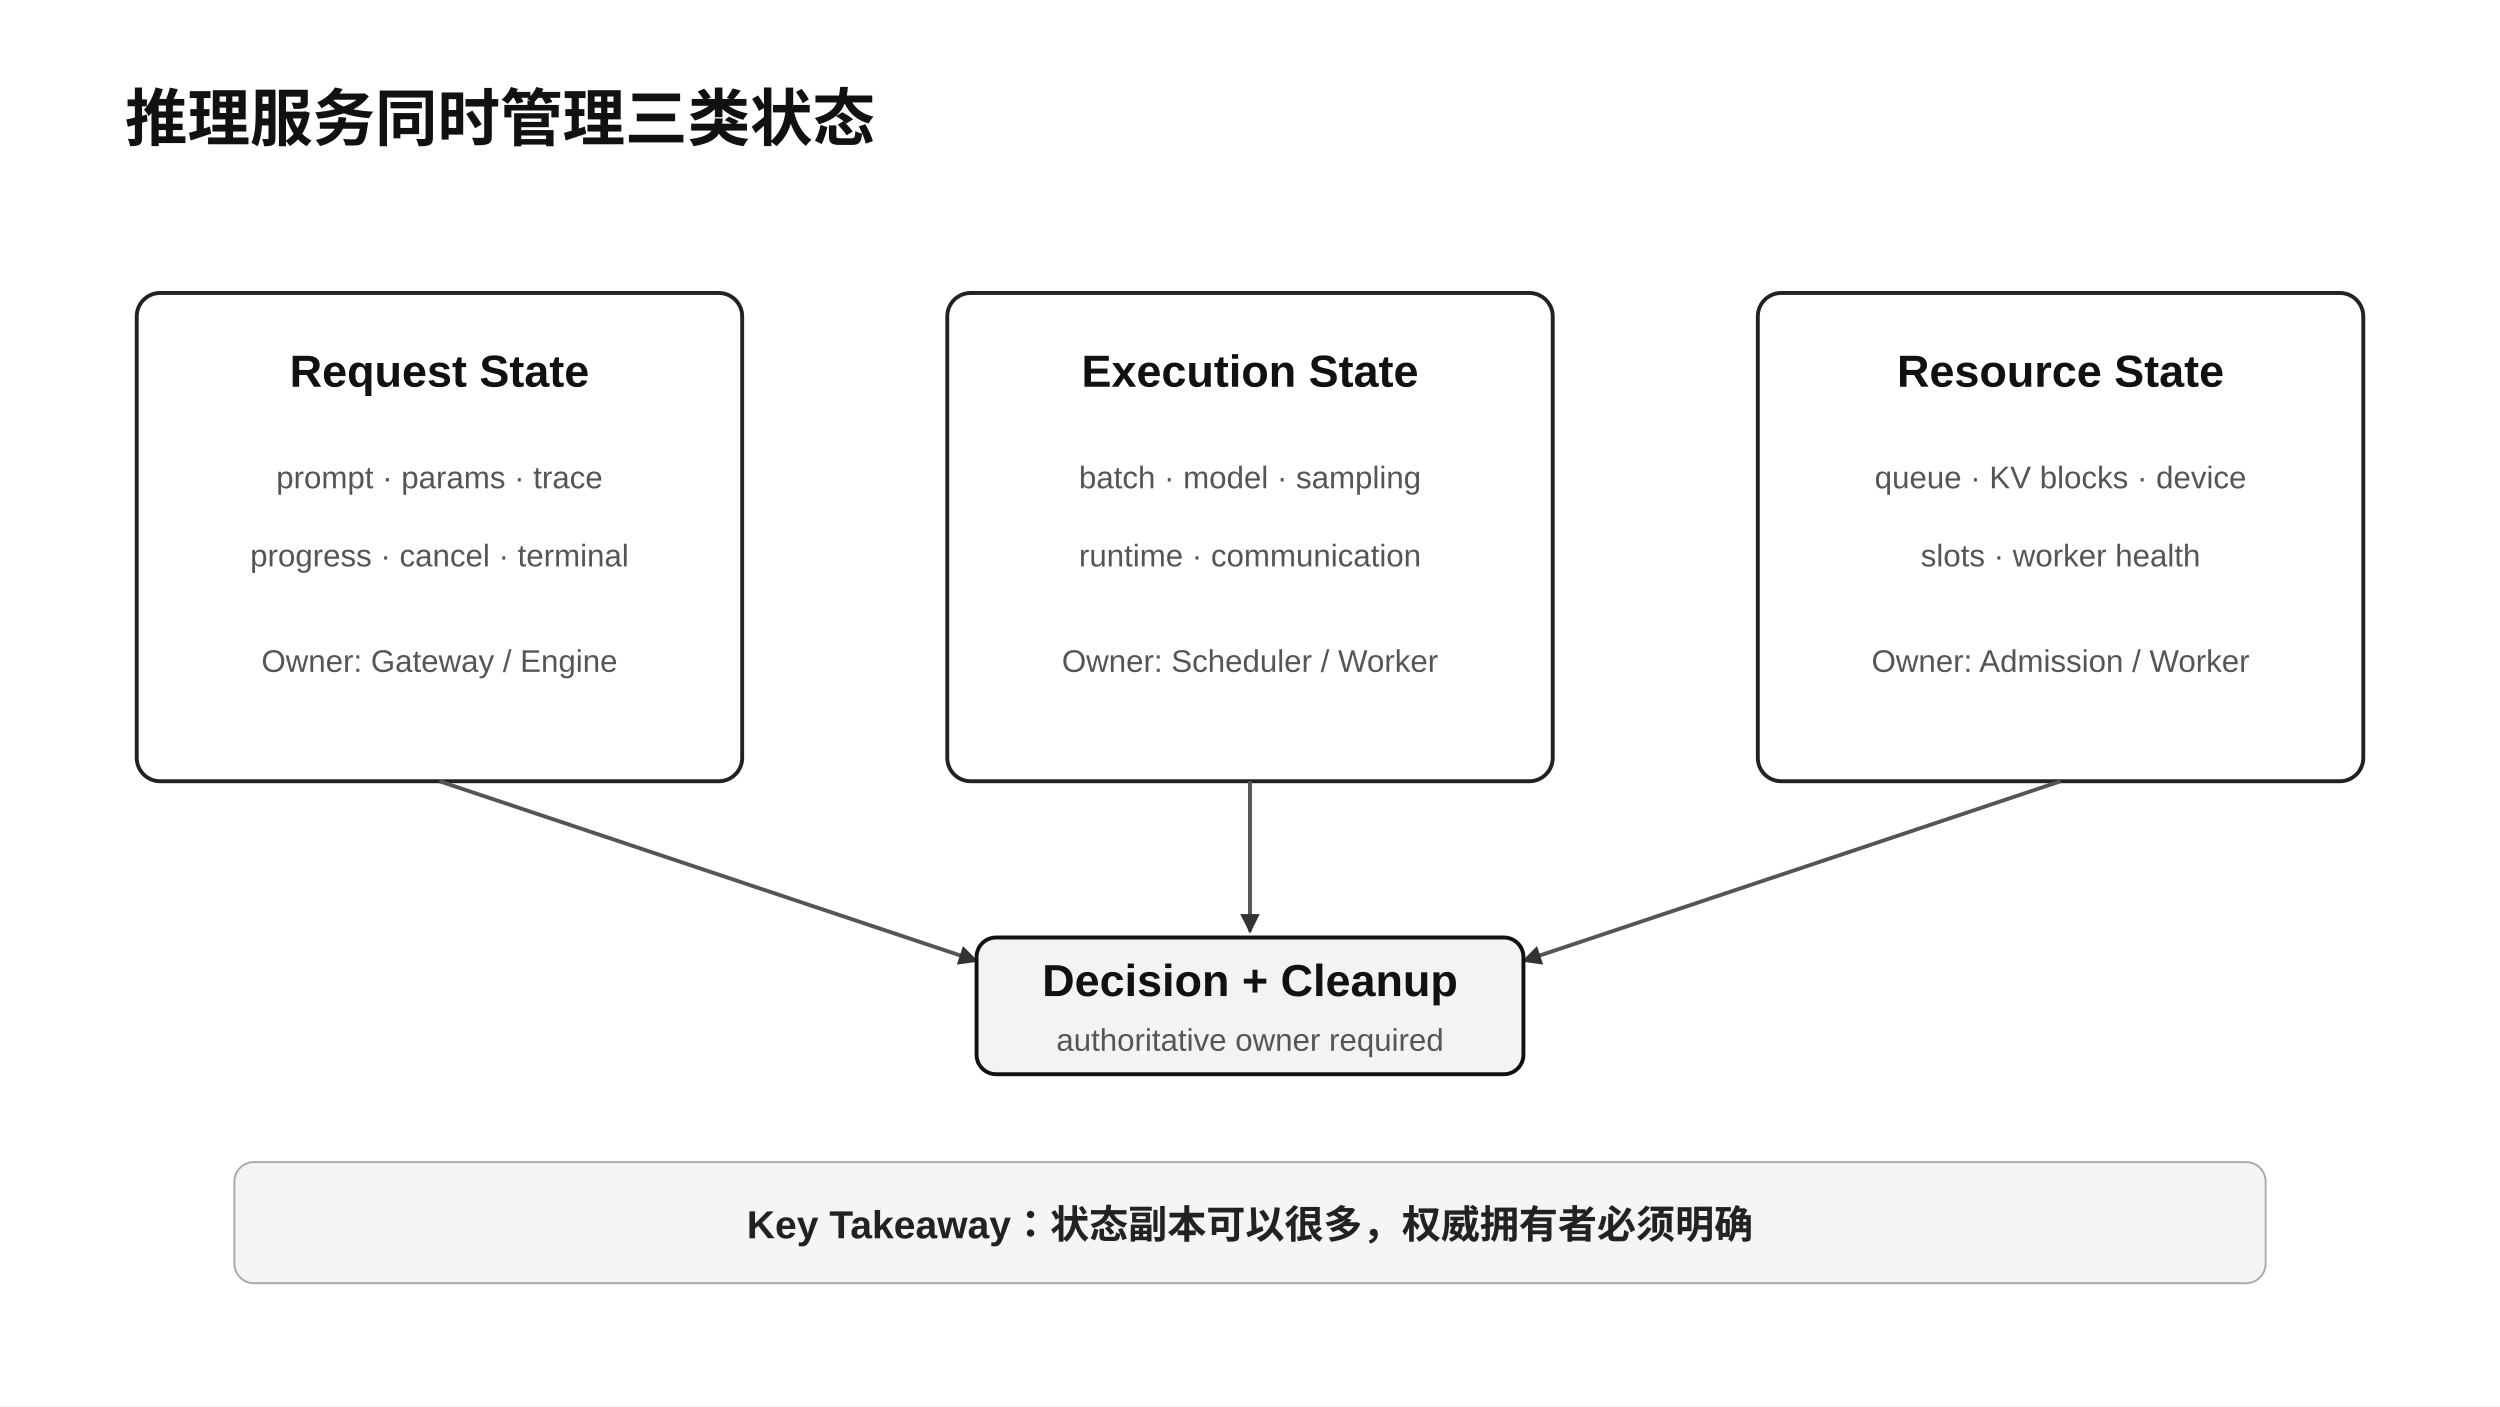
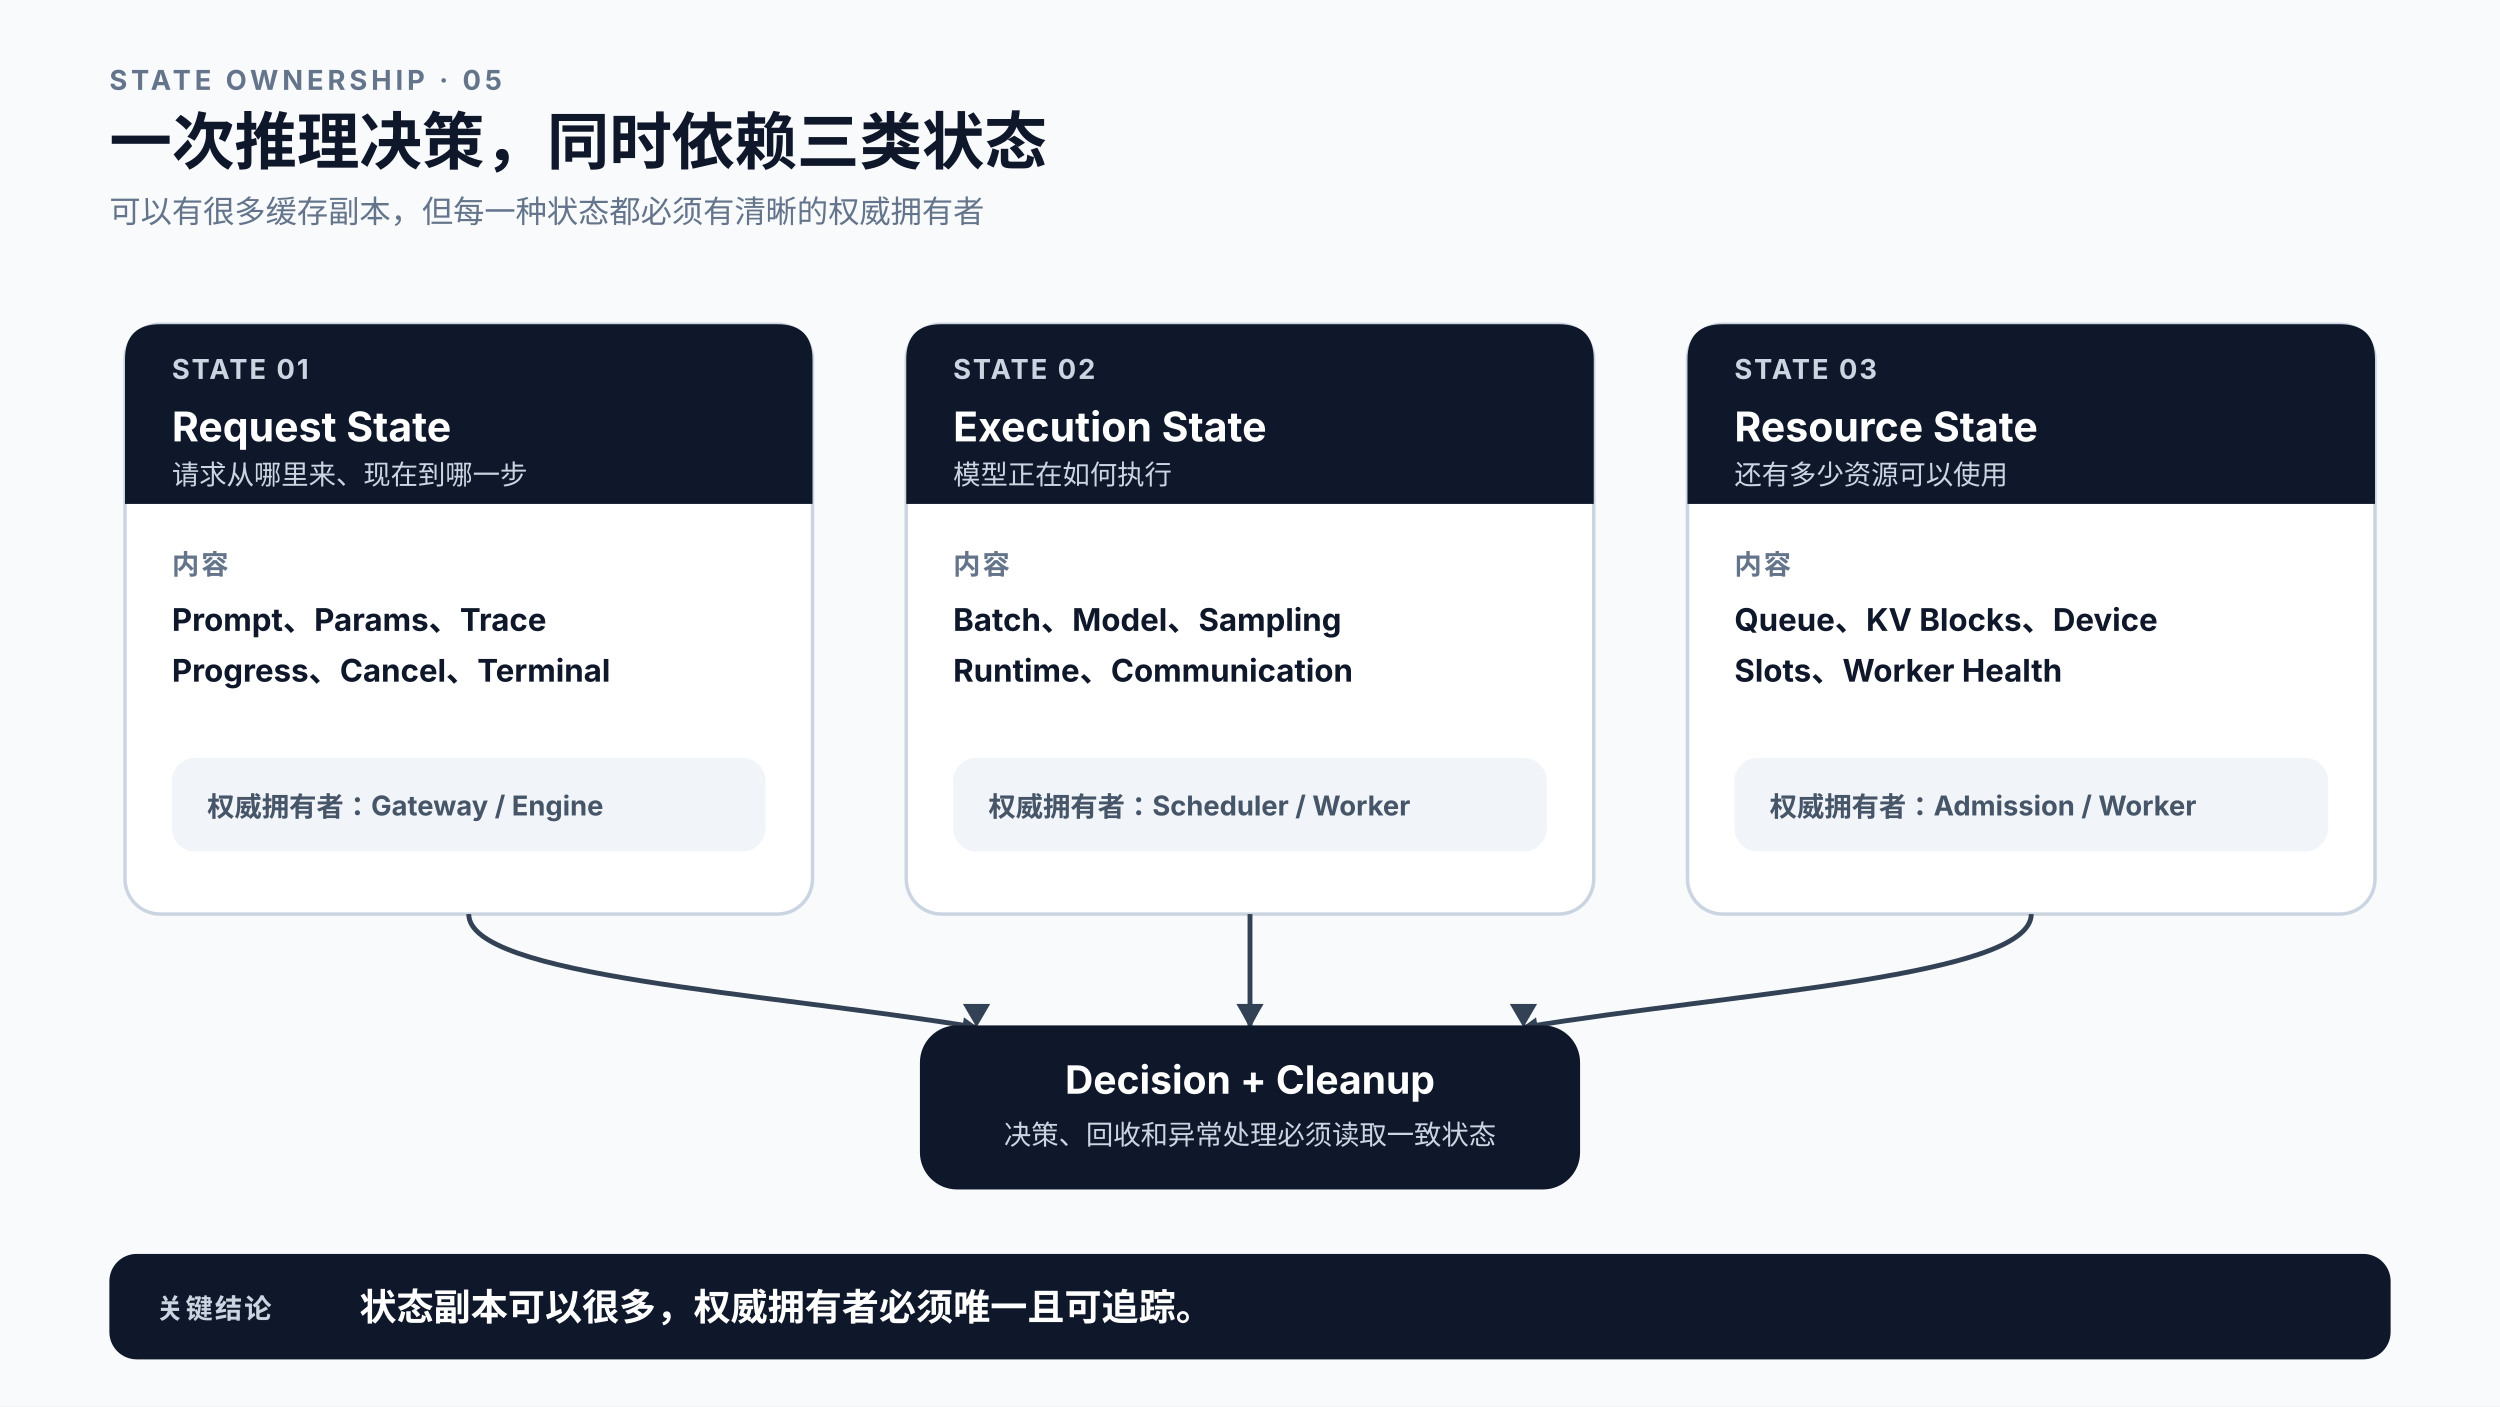
- <svg xmlns="http://www.w3.org/2000/svg" width="1280" height="720" viewBox="0 0 1280 720">
+ <svg xmlns="http://www.w3.org/2000/svg" width="1280" height="720" viewBox="0 0 1280 720" role="img" aria-labelledby="fig-title fig-desc" data-figure-system="chapter03-v2" fill="#0F172A">
  <defs>
-     <marker id="a" viewBox="0 0 10 10" refX="9" refY="5" markerWidth="10" markerHeight="10" markerUnits="userSpaceOnUse" orient="auto">
-       <path d="M0 0L10 5L0 10z" fill="#333" />
+     <marker id="arrow" viewBox="0 0 10 10" refX="9" refY="5" markerWidth="8" markerHeight="8" orient="auto" markerUnits="userSpaceOnUse">
+       <path d="M0 0L10 5L0 10Z" fill="#334155" />
    </marker>
-     <style>.t{font:700 32px Arial,sans-serif;fill:#111}.b{fill:#fff;stroke:#222;stroke-width:2}.center{fill:#f3f3f3;stroke:#111;stroke-width:2}.h{font:600 23px Arial,sans-serif;fill:#111;text-anchor:middle}.s{font:16px Arial,sans-serif;fill:#555;text-anchor:middle}.l{stroke:#555;stroke-width:2;marker-end:url(#a)}.take{font:600 20px Arial,sans-serif;fill:#222;text-anchor:middle}</style>
+     <style>
+       text{font-family:-apple-system,BlinkMacSystemFont,"Segoe UI","PingFang SC","Microsoft YaHei",sans-serif}
+       .kicker{font-size:14px;font-weight:700;letter-spacing:2px;fill:#64748B}.title{font-size:32px;font-weight:750}.subtitle{font-size:16px;fill:#64748B}
+       .card{fill:#FFFFFF;stroke:#CBD5E1;stroke-width:1.8}.band{fill:#0F172A}.index{font-size:14px;font-weight:750;fill:#CBD5E1;letter-spacing:1px}.state{font-size:21px;font-weight:750;fill:#FFFFFF}.state-cn{font-size:14px;fill:#CBD5E1}
+       .label{font-size:14px;font-weight:750;letter-spacing:1px;fill:#64748B}.value{font-size:16px;font-weight:650}.pill{fill:#F1F5F9}.pill-text{font-size:14px;font-weight:700;fill:#475569}
+       .flow{fill:none;stroke:#334155;stroke-width:2.5;marker-end:url(#arrow)}.hub{fill:#0F172A;stroke:#0F172A;stroke-width:2}.hub-title{font-size:20px;font-weight:750;fill:#FFFFFF}.hub-note{font-size:14px;fill:#CBD5E1}
+       .take-bg{fill:#0F172A}.take-label{font-size:14px;font-weight:700;letter-spacing:1px;fill:#CBD5E1}.take{font-size:19px;font-weight:650;fill:#FFFFFF}
+     </style>
  </defs>
-   <rect width="1280" height="720" fill="#fff" />
-   <text x="64" y="72" class="t">推理服务同时管理三类状态</text>
-   <rect x="70" y="150" width="310" height="250" rx="12" class="b" />
-   <text x="225" y="198" class="h">Request State</text>
-   <text x="225" y="250" class="s">prompt · params · trace</text>
-   <text x="225" y="290" class="s">progress · cancel · terminal</text>
-   <text x="225" y="344" class="s">Owner: Gateway / Engine</text>
-   <rect x="485" y="150" width="310" height="250" rx="12" class="b" />
-   <text x="640" y="198" class="h">Execution State</text>
-   <text x="640" y="250" class="s">batch · model · sampling</text>
-   <text x="640" y="290" class="s">runtime · communication</text>
-   <text x="640" y="344" class="s">Owner: Scheduler / Worker</text>
-   <rect x="900" y="150" width="310" height="250" rx="12" class="b" />
-   <text x="1055" y="198" class="h">Resource State</text>
-   <text x="1055" y="250" class="s">queue · KV blocks · device</text>
-   <text x="1055" y="290" class="s">slots · worker health</text>
-   <text x="1055" y="344" class="s">Owner: Admission / Worker</text>
-   <line x1="225" y1="400" x2="500" y2="492" class="l" />
-   <line x1="640" y1="400" x2="640" y2="477" class="l" />
-   <line x1="1055" y1="400" x2="780" y2="492" class="l" />
-   <rect x="500" y="480" width="280" height="70" rx="10" class="center" />
-   <text x="640" y="510" class="h">Decision + Cleanup</text>
-   <text x="640" y="538" class="s">authoritative owner required</text>
-   <rect x="120" y="595" width="1040" height="62" rx="10" fill="#f5f5f5" stroke="#aaa" />
-   <text x="640" y="634" class="take">Key Takeaway：状态副本可以很多，权威拥有者必须明确</text>
+   <rect width="1280" height="720" fill="#F8FAFC" />
+   <text class="kicker" x="56" y="46">STATE OWNERSHIP · 05</text>
+   <text class="title" x="56" y="84">一次推理决策，同时依赖三类状态</text>
+   <text class="subtitle" x="56" y="114">可以有很多缓存副本，但每一种状态都必须有清晰的权威拥有者</text>
+   <g transform="translate(64 166)">
+     <rect class="card" width="352" height="302" rx="18" />
+     <path class="band" d="M18 0H334Q352 0 352 18V92H0V18Q0 0 18 0Z" />
+     <text class="index" x="24" y="28" fill="#CBD5E1">STATE 01</text>
+     <text class="state" x="24" y="60" fill="#FFFFFF">Request State</text>
+     <text class="state-cn" x="24" y="82" fill="#CBD5E1">请求从哪里来、现在到哪一步</text>
+     <text class="label" x="24" y="128">内容</text>
+     <text class="value" x="24" y="157">Prompt、Params、Trace</text>
+     <text class="value" x="24" y="183">Progress、Cancel、Terminal</text>
+     <rect class="pill" x="24" y="222" width="304" height="48" rx="12" />
+     <text class="pill-text" x="42" y="252">权威拥有者：Gateway / Engine</text>
+   </g>
+   <g transform="translate(464 166)">
+     <rect class="card" width="352" height="302" rx="18" />
+     <path class="band" d="M18 0H334Q352 0 352 18V92H0V18Q0 0 18 0Z" />
+     <text class="index" x="24" y="28" fill="#CBD5E1">STATE 02</text>
+     <text class="state" x="24" y="60" fill="#FFFFFF">Execution State</text>
+     <text class="state-cn" x="24" y="82" fill="#CBD5E1">模型正在如何执行</text>
+     <text class="label" x="24" y="128">内容</text>
+     <text class="value" x="24" y="157">Batch、Model、Sampling</text>
+     <text class="value" x="24" y="183">Runtime、Communication</text>
+     <rect class="pill" x="24" y="222" width="304" height="48" rx="12" />
+     <text class="pill-text" x="42" y="252">权威拥有者：Scheduler / Worker</text>
+   </g>
+   <g transform="translate(864 166)">
+     <rect class="card" width="352" height="302" rx="18" />
+     <path class="band" d="M18 0H334Q352 0 352 18V92H0V18Q0 0 18 0Z" />
+     <text class="index" x="24" y="28" fill="#CBD5E1">STATE 03</text>
+     <text class="state" x="24" y="60" fill="#FFFFFF">Resource State</text>
+     <text class="state-cn" x="24" y="82" fill="#CBD5E1">还有多少资源可以使用</text>
+     <text class="label" x="24" y="128">内容</text>
+     <text class="value" x="24" y="157">Queue、KV Blocks、Device</text>
+     <text class="value" x="24" y="183">Slots、Worker Health</text>
+     <rect class="pill" x="24" y="222" width="304" height="48" rx="12" />
+     <text class="pill-text" x="42" y="252">权威拥有者：Admission / Worker</text>
+   </g>
+   <path class="flow" d="M240 468C240 500 390 508 500 526" />
+   <path d="M500 526l-7 -12h14z" fill="#334155" />
+   <path class="flow" d="M640 468V526" />
+   <path d="M640 526l-7 -12h14z" fill="#334155" />
+   <path class="flow" d="M1040 468C1040 500 890 508 780 526" />
+   <path d="M780 526l-7 -12h14z" fill="#334155" />
+   <rect class="hub" x="472" y="526" width="336" height="82" rx="18" />
+   <text class="hub-title" x="640" y="560" text-anchor="middle" fill="#FFFFFF">Decision + Cleanup</text>
+   <text class="hub-note" x="640" y="586" text-anchor="middle" fill="#CBD5E1">决策、回收和异常处理必须读取一致状态</text>
+   <rect class="take-bg" x="56" y="642" width="1168" height="54" rx="14" />
+   <text class="take-label" x="80" y="675" fill="#CBD5E1">关键结论</text>
+   <text class="take" x="184" y="676" fill="#FFFFFF">状态副本可以很多，权威拥有者必须唯一且可追踪。</text>
</svg>
